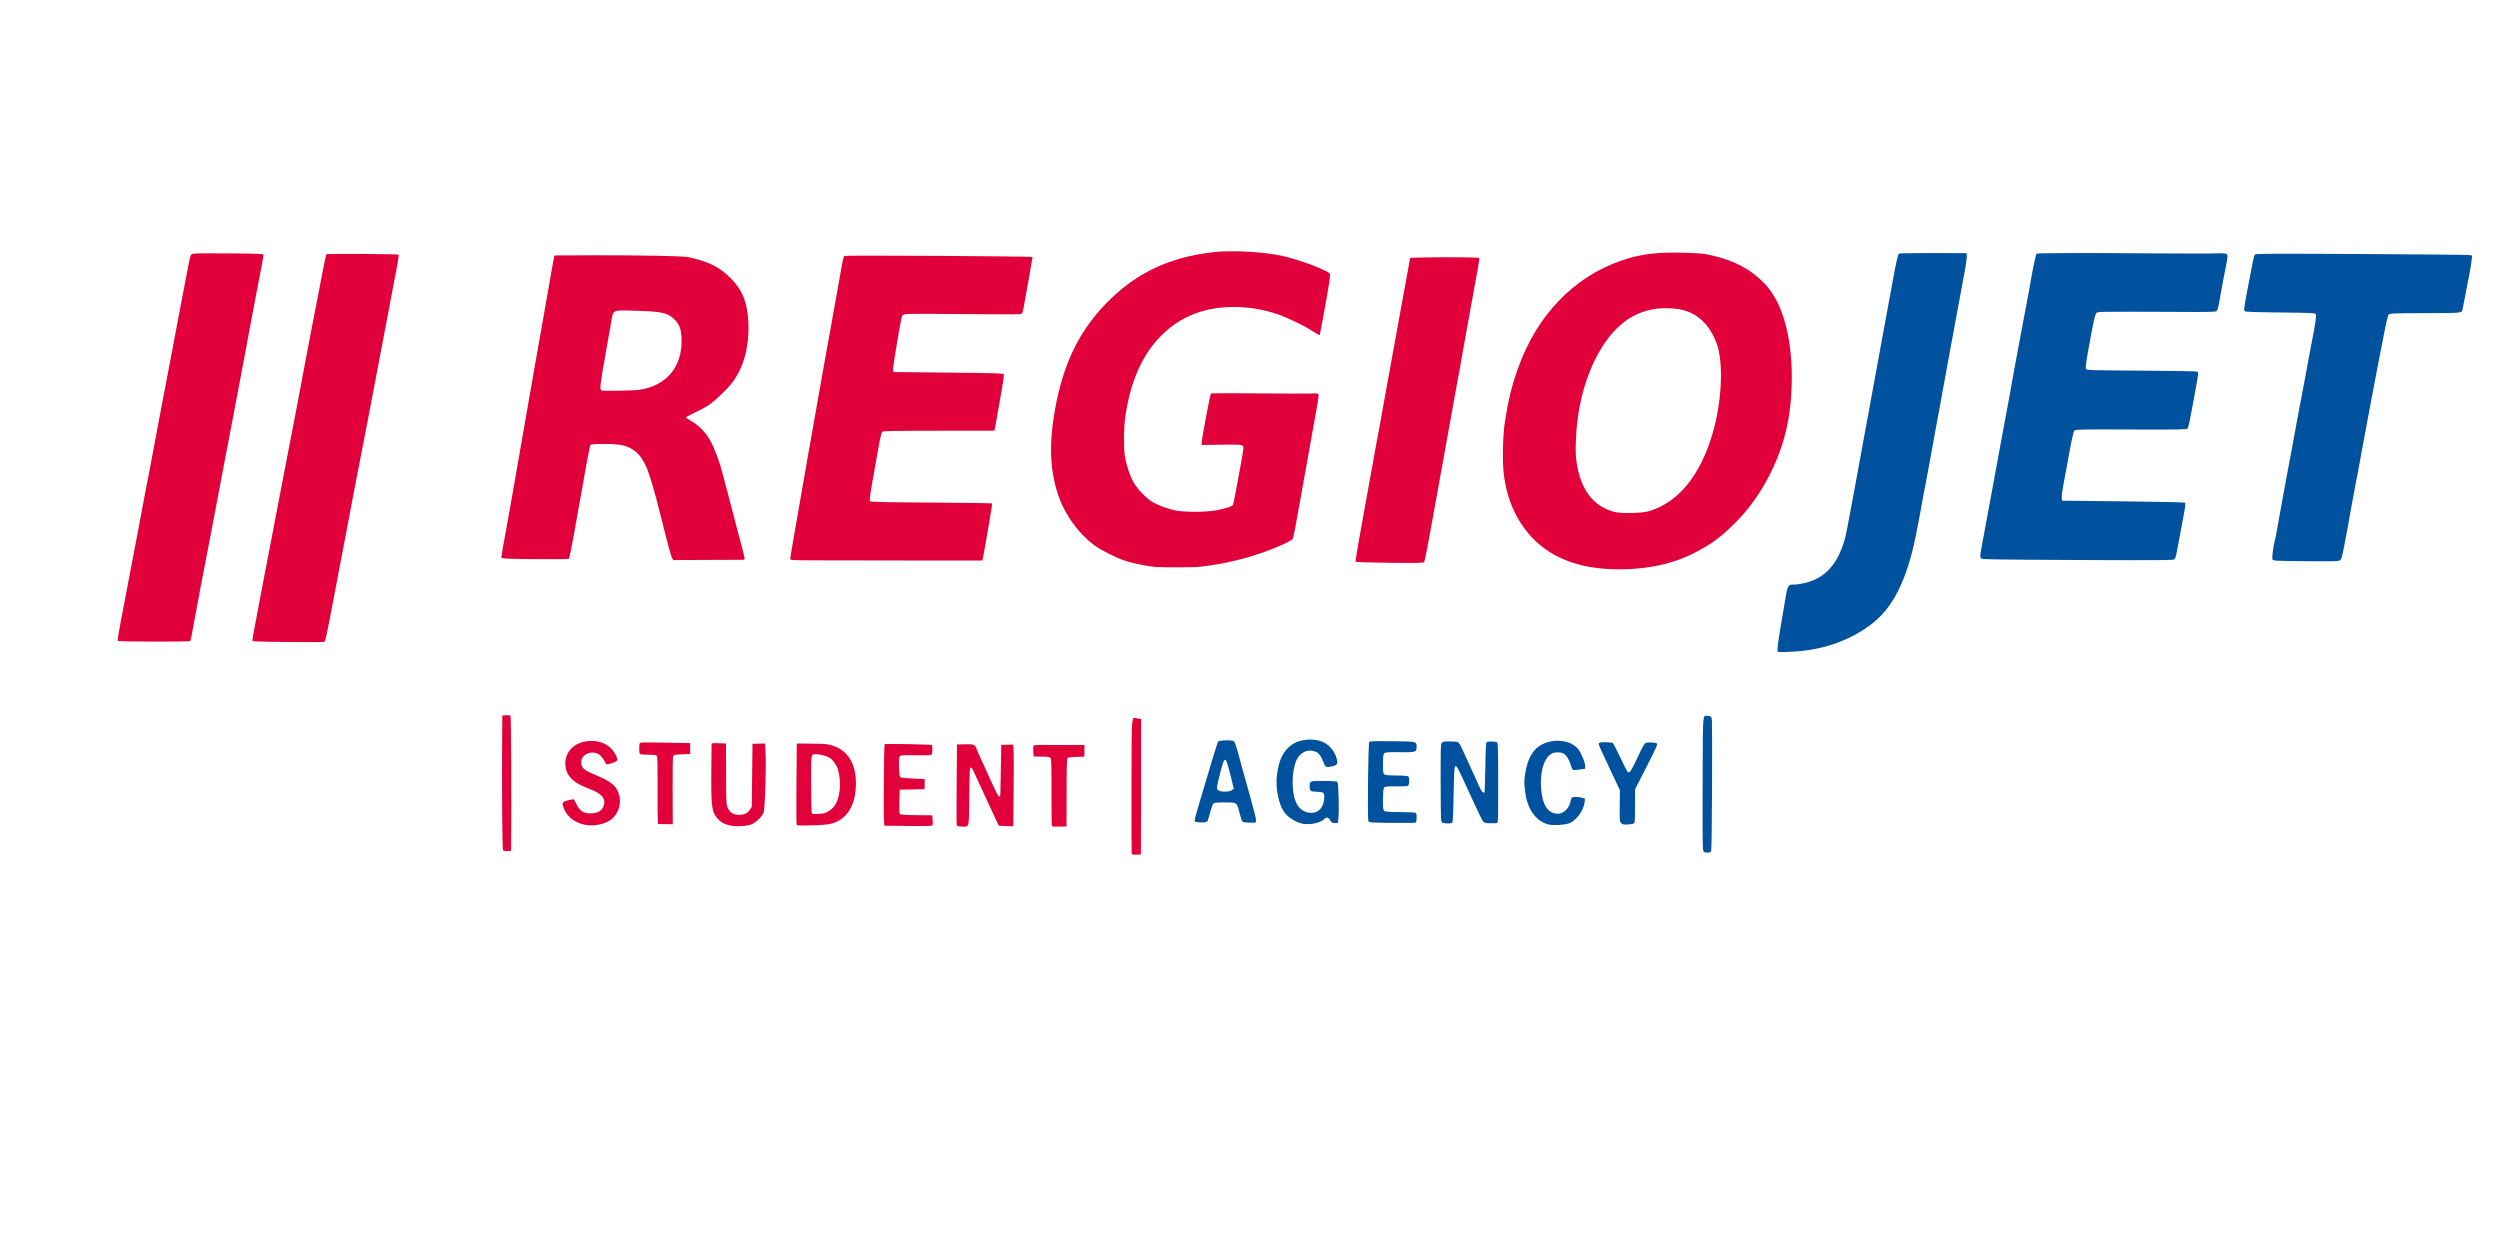
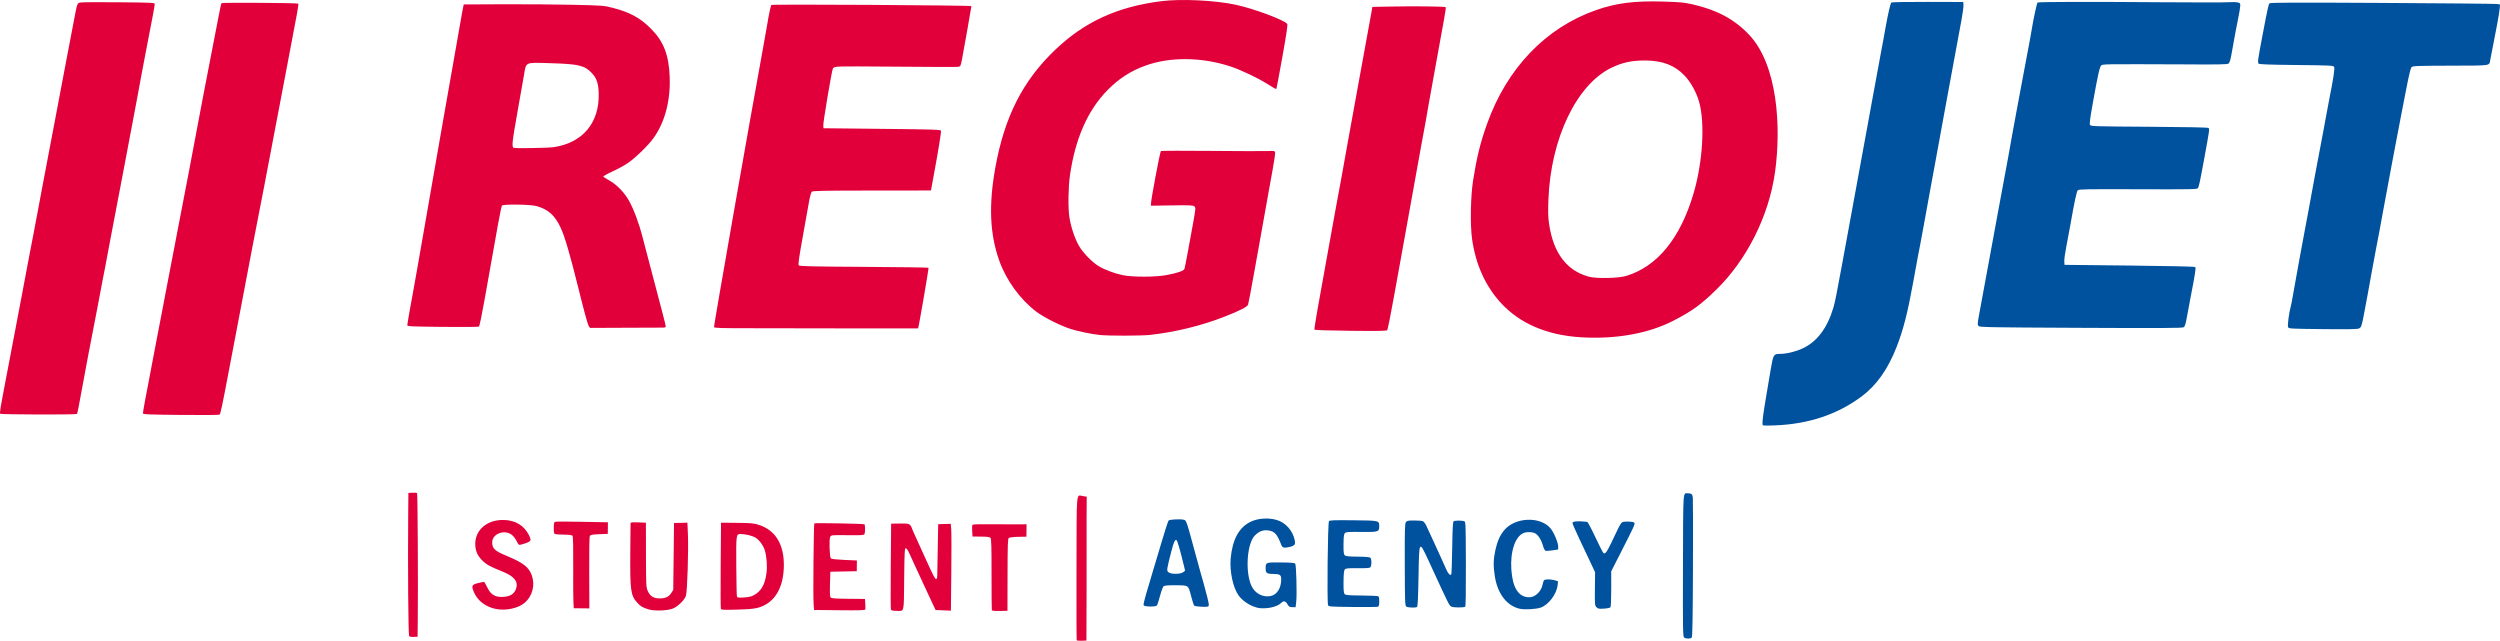
- <svg xmlns="http://www.w3.org/2000/svg" height="1585" width="3215">
+ <svg xmlns="http://www.w3.org/2000/svg" viewBox="151.44 323.13 3027.63 775.99">
  <path d="m646.927 1093.407c-1.031-1.277-1.669-84.08-1.132-146.819l.227-26.499 4.893-.258c2.691-.142 5.229.11 5.639.56.708.776 1.297 109.535.83 153.328l-.219 20.499-4.591.249c-2.873.156-4.986-.241-5.647-1.06zm808.447 5.123c-.252-.441-.364-39.776-.251-87.412.232-97.297-.576-88.413 7.926-87.156l4.47.661-.15 25.114c-.082 13.813-.082 26.465.001 28.116.083 1.651.07 29.552-.029 62.003l-.18 59.002-5.665.237c-3.115.13-5.87-.125-6.122-.565zm-703.027-37.837c-12.367-2.344-22.395-9.835-26.754-19.983-3.528-8.214-3.021-9.433 4.769-11.448 3.585-.927 6.883-1.563 7.328-1.412.445.151 2.213 3.205 3.928 6.787 3.938 8.225 8.845 11.432 17.471 11.416 9.359-.017 15.032-3.229 17.271-9.778 3.026-8.851-2.096-15.315-16.718-21.094-13.945-5.512-19.008-8.271-23.823-12.98-5.564-5.442-8.152-10.728-8.718-17.806-1.464-18.314 13.091-31.821 34.01-31.564 14.28.176 25.046 6.587 30.922 18.414 3.104 6.248 2.634 7.389-4.005 9.73-3.231 1.139-6.548 2.064-7.37 2.056-.822-.009-2.271-1.785-3.218-3.948-.947-2.162-3.217-5.411-5.043-7.219-8.227-8.146-24.461-3.152-24.859 7.649-.286 7.747 2.771 10.687 17.454 16.789 20.008 8.315 26.846 13.596 30.432 23.502 4.386 12.115.805 25.508-9.005 33.674-7.614 6.339-22.297 9.449-34.071 7.217zm184.915.524c-7.377-2.16-10.3-3.897-14.442-8.581-7.577-8.568-8.388-14.62-8.071-60.176.132-18.975.278-35.078.325-35.786.064-.973 2.336-1.193 9.332-.9l9.246.386.091 39.003c.087 37.362.181 39.203 2.215 43.749 2.756 6.159 6.967 8.843 13.998 8.923 7.135.076 11.446-1.86 14.385-6.479l2.444-3.839.468-40.497.468-40.497 8.112-.202 8.112-.202.574 13.395c.874 20.394-.728 70.329-2.412 75.168-1.959 5.63-10.369 13.616-16.575 15.74-6.877 2.354-21.541 2.767-28.271.796zm-91.386-8.631c-.239-3.931-.342-23.38-.229-43.219.136-23.836-.151-36.511-.847-37.368-.72-.887-3.994-1.329-10.349-1.396-5.112-.054-10.004-.38-10.87-.723-1.225-.485-1.559-2.152-1.502-7.497.067-6.299.262-6.918 2.329-7.398 1.241-.289 15.979-.253 32.751.08l30.495.605-.075 7-.075 7-10.294.39c-7.599.288-10.568.78-11.34 1.879-.703 1-.985 15.679-.862 44.743l.183 43.254-9.441-.101-9.441-.101zm178.561 7.621c-.345-.928-.436-24.725-.203-52.882l.424-51.194 19.499.209c17.389.186 20.265.459 26.577 2.518 19.99 6.52 30.404 23.811 29.986 49.787-.38 23.64-8.815 40.294-24.213 47.807-7.369 3.596-13.113 4.456-33.204 4.974-16.535.426-18.297.312-18.866-1.218zm39.282-15.901c9.185-4.648 14.064-12.819 15.904-26.638 1.152-8.651.459-19.304-1.79-27.502-1.567-5.714-6.481-12.746-10.904-15.605-3.849-2.487-11.992-4.587-18.095-4.665-5.982-.077-5.946-.322-5.711 38.292.118 19.332.453 35.993.746 37.026.475 1.678 1.347 1.838 8.18 1.503 5.055-.248 9.012-1.065 11.67-2.41zm73.041 10.276c-.745-9.797.058-96.761.9-97.585.767-.75 59.418.308 60.661 1.094.947.6 1.016 9.477.092 11.812-.54 1.363-3.296 1.547-20.48 1.363-19.419-.207-19.883-.164-21.054 1.97-1.5 2.732-.838 24.517.796 26.19.678.695 7.029 1.396 16.308 1.8l15.197.662-.069 6.5-.069 6.5-16.004.329-16.004.329-.436 14.861c-.296 10.108-.073 15.308.699 16.258.899 1.107 5.349 1.443 21.387 1.614l20.253.216.425 5.755c.234 3.165.208 6.315-.058 7-.372.959-7.55 1.169-31.236.917l-30.753-.328-.551-7.256zm93.619 6.671c-.324-.871-.394-24.611-.156-52.755l.433-51.17 10.383-.176c8.62-.146 10.698.115 12.234 1.536 1.018.941 1.847 2.05 1.843 2.464 0 .414 2.026 5.204 4.513 10.644 2.486 5.44 7.698 16.9 11.581 25.467 10.584 23.35 12.528 27.135 13.941 27.15.889.01 1.316-1.624 1.37-5.236.043-2.887.315-17.848.605-33.245l.526-27.996 7.604-.208 7.604-.208.569 6.796c.313 3.738.352 27.399.087 52.581l-.478 45.785-9.246-.386-9.246-.386-2.446-5.052c-1.345-2.779-4.613-9.789-7.262-15.578-2.649-5.789-8.09-17.536-12.091-26.105-4.002-8.568-8.523-18.404-10.047-21.858-1.657-3.755-3.392-6.287-4.314-6.296-1.361-.015-1.588 4.354-1.941 37.374-.452 42.382.48 38.614-9.524 38.508-4.497-.048-6.093-.45-6.538-1.648zm122.22.67c-.221-.711-.377-20.279-.348-43.485.041-32.573-.238-42.551-1.224-43.766-1.005-1.237-3.464-1.596-11.534-1.682l-10.257-.109-.405-6.255c-.222-3.44-.192-6.815.067-7.5.347-.917 4.325-1.209 15.114-1.108 8.053.075 22.743.12 32.644.098l18.001-.039-.08 7.5-.08 7.5-9.947.182c-5.784.106-10.55.673-11.39 1.355-1.222.993-1.457 7.836-1.533 44.698l-.089 43.525-9.269.189c-6.883.14-9.373-.144-9.67-1.103zm-1200.812-237.739c-.969-.99-.497-3.811 8.753-52.281 2.724-14.272 6.314-33.135 7.977-41.917 1.664-8.783 5.722-30.116 9.017-47.407 3.296-17.291 7.396-39.073 9.112-48.406 1.716-9.332 4.053-21.458 5.193-26.946s3.521-18.063 5.292-27.945c1.77-9.882 4.408-24.029 5.861-31.439 2.987-15.232 7.167-37.224 13.185-69.363 6.659-35.565 12.493-66.375 17.006-89.824 2.325-12.076 5.675-29.591 7.445-38.923 4.562-24.048 4.105-22.817 8.767-23.593 2.17-.362 23.182-.478 46.694-.259 40.07.373 42.747.508 42.723 2.148-.031 2.171-2.629 16.142-10.624 57.14-2.408 12.35-4.798 24.925-5.31 27.945-1.219 7.185-7.43 40.272-21.264 113.28-9.659 50.978-11.367 59.935-13.695 71.858-1.072 5.489-2.945 15.369-4.162 21.957-3.989 21.586-6.518 34.857-7.513 39.422-.538 2.469-1.724 8.757-2.635 13.973s-2.565 13.973-3.677 19.462c-4.563 22.532-18.62 96.721-23.355 123.258-.735 4.117-1.613 7.771-1.951 8.118-1.031 1.058-91.799.807-92.84-.257zm172.744-.582c.017-1.633 5.103-29.813 5.844-32.387.237-.823 2.143-10.928 4.235-22.456 2.092-11.528 4.993-26.783 6.446-33.9 1.453-7.117 4.265-21.713 6.247-32.435 1.983-10.723 5.025-26.681 6.761-35.463s6.783-35.055 11.214-58.384c4.432-23.329 8.495-44.437 9.03-46.906.535-2.469 3.169-16.167 5.854-30.439 2.685-14.272 7.476-39.648 10.647-56.39 3.171-16.742 6.483-34.258 7.359-38.924 1.986-10.573 11.708-60.762 13.726-70.858.823-4.116 2.77-14.221 4.327-22.455 1.557-8.234 3.12-15.279 3.475-15.657.83-.884 91.98-.325 92.856.57.785.802-.351 7.206-12.942 72.98-2.732 14.272-7.096 37.176-9.697 50.899-2.601 13.723-5.938 31.238-7.414 38.923-4.145 21.568-5.372 28.022-10.533 55.391-4.14 21.956-7.918 41.418-14.818 76.346-1.877 9.502-13.325 69.715-28.558 150.204-8.019 42.372-10.136 52.323-11.283 53.034-.714.443-21.885.592-47.046.332-40.696-.42-45.746-.644-45.731-2.025zm1158.577-94.807c-10.324-1.085-27.853-4.799-36.42-7.716-12.629-4.3-31.717-14.035-40.283-20.544-19.534-14.843-36.266-37.867-44.742-61.569-11.47-32.073-13.008-67.165-4.923-112.318 11.058-61.755 33.114-105.383 72.205-142.821 35.651-34.144 75.116-52.349 128.357-59.213 24.048-3.1 65.467-1.16 90.564 4.241 22.087 4.754 58.651 18.362 62.486 23.255.731.933-.958 12.396-5.856 39.739-3.785 21.136-7.065 38.612-7.288 38.837-.514.518-3.239-.955-11.344-6.132-10.652-6.803-31.834-16.857-43.905-20.84-35.05-11.564-73.435-11.968-103.425-1.087-17.853 6.477-32.113 15.696-45.811 29.619-24.055 24.448-39.204 58.907-45.575 103.669-2.014 14.153-2.327 39.009-.632 50.205 1.739 11.487 6.468 25.723 11.448 34.464 4.814 8.45 15.845 19.885 23.952 24.83 7.056 4.303 19.564 8.978 29.419 10.993 11.747 2.403 39.067 2.366 52.463-.072 12.961-2.358 21.35-5.222 22.087-7.539.683-2.146 5.915-29.855 10.375-54.944 3.399-19.123 3.414-19.334 1.483-20.842-1.67-1.304-5.585-1.467-27.207-1.138l-25.256.385.024-2.298c.046-5.223 10.979-63.243 12.04-63.908.634-.397 28.152-.475 61.151-.172 32.999.303 63.719.38 68.268.172 7.103-.325 8.359-.139 8.899 1.314.346.931-.925 10.049-2.824 20.261-1.899 10.213-4.338 23.735-5.419 30.049-1.082 6.314-3.928 22.259-6.326 35.435-2.397 13.175-7.276 40.35-10.84 60.388-3.565 20.038-6.866 37.427-7.337 38.643-1.038 2.681-10.313 7.375-29.064 14.708-27.511 10.76-59.919 18.658-89.738 21.868-11.008 1.185-49.984 1.233-61.004.075zm-838.422-11.744c.017-1.606 4.351-26.541 6.938-39.915.849-4.391 3.254-17.866 5.345-29.945 2.09-12.078 8.282-47.564 13.76-78.858 5.478-31.293 13.161-75.314 17.073-97.823s9.026-51.482 11.363-64.382c2.338-12.901 5.63-31.655 7.315-41.676 1.686-10.021 3.842-22.208 4.792-27.083l1.727-8.863 47.173-.217c25.945-.119 64.044.166 84.666.633 35.971.815 37.918.958 47.965 3.512 21.418 5.445 34.048 12.326 47.288 25.762 15.125 15.349 21.329 31.402 22.371 57.882 1.143 29.046-5.79 55.191-19.759 74.509-6.46 8.934-21.584 23.614-31.082 30.169-3.698 2.552-11.981 7.052-18.406 10-6.426 2.947-11.438 5.765-11.139 6.26.299.496 3.814 2.742 7.81 4.991 8.447 4.754 17.511 14.066 22.952 23.582 5.918 10.349 12.589 28.193 16.828 45.011 1.674 6.64 12.531 47.906 24.099 91.594 2.166 8.181 3.932 15.513 3.923 16.293-.009.879-1.06 1.409-2.765 1.395-1.512-.016-22.158.063-45.878.168l-43.128.192-1.509-2.424c-1.365-2.193-5.727-18.192-13.236-48.552-9.306-37.627-15.959-60.22-20.699-70.293-7.147-15.19-15.137-22.342-29.37-26.294-7.402-2.055-40.1-2.483-41.743-.546-1.029 1.213-4.434 19.619-21.345 115.378-3.163 17.908-5.878 30.712-6.609 31.166-.683.424-20.478.572-43.989.329-37.506-.387-42.746-.626-42.732-1.954zm177.311-215.709c35.337-5.217 55.738-29.825 54.495-65.734-.406-11.72-2.544-17.881-8.335-24.011-8.675-9.184-15.816-10.916-49.077-11.907-32.739-.976-30.23-2.1-33.167 14.865-1.141 6.588-4.718 26.878-7.951 45.087-6.425 36.196-6.989 41.87-4.228 42.556 3.218.799 41.675.117 48.262-.855zm1243.615 230.224c-41.066-2.597-73.732-16.696-96.654-41.717-18.649-20.357-30.42-46.494-34.756-77.18-2.425-17.16-1.816-51.7 1.255-71.139 4.463-28.251 8.729-45.521 16.89-68.374 24.084-67.441 71.023-116.441 131.993-137.787 24.439-8.556 46.426-11.371 80.911-10.356 21.226.624 25.668 1.046 36.17 3.435 29.238 6.65 50.332 17.95 67.938 36.394 35.022 36.689 39.234 111.948 31.811 166.167s-34.904 107.391-70.848 142.53c-19.238 18.807-29.565 26.292-52.593 38.119-30.164 15.492-70.028 22.571-112.115 19.909zm55.296-74.29c37.546-11.386 65.367-45.414 81.436-99.604 11.249-37.935 14.131-85.554 6.744-111.434-3.271-11.46-10.133-23.812-17.526-31.547-12.008-12.563-26.62-18.183-47.587-18.304-16.328-.094-27.857 2.407-41.328 8.965-41.964 20.431-73.103 85.585-75.964 158.946-.606 15.542-.439 21.684.824 30.304 5.147 35.118 21.464 56.567 48.453 63.688 9.147 2.414 35.612 1.816 44.947-1.014zm-1104.772 61.987c-.441-1.186 43.068-248.88 58.691-334.129 2.666-14.547 5.306-29.37 5.867-32.939 1.732-11.023 4.155-22.366 4.927-23.063 1.148-1.036 242.239.369 242.228 1.411-.012 1.116-8.864 51.298-11.257 63.818-1.674 8.757-1.863 9.151-4.631 9.674-1.587.3-33.477.237-70.866-.141-37.389-.377-70.735-.427-74.102-.112-4.939.463-6.29.977-6.995 2.663-1.5 3.587-11.824 65.066-11.522 68.614l.286 3.368 70.979.757c65.387.698 71.003.888 71.285 2.423.339 1.846-3.295 24.207-8.652 53.248l-3.498 18.964-71.46.067c-58.435.055-71.721.315-72.894 1.427-.788.748-2.283 6.209-3.321 12.136-1.038 5.927-4.515 25.364-7.725 43.193-4.453 24.727-5.57 32.747-4.711 33.805.944 1.162 13.782 1.465 78.834 1.863 42.739.261 77.985.759 78.325 1.106.489.499-11.929 72.672-12.638 73.451-.103.113-32.569.103-72.148-.022-39.579-.125-95.028-.215-123.219-.201-43.483.022-51.337-.188-51.782-1.385zm727.128 3.137c-.481-.797 5.233-34.024 14.268-82.969 1.773-9.607 4.901-26.899 6.949-38.428s4.204-23.431 4.789-26.45c2.481-12.804 10.682-57.834 13.726-75.358 1.812-10.431 3.757-21.211 4.324-23.955.976-4.725 13.546-73.758 16.54-90.829.77-4.392 2.654-14.723 4.186-22.957 1.532-8.234 3.374-18.34 4.093-22.458l1.308-7.486 19.465-.409c30.796-.648 68.795-.235 69.392.754.515.853-1.162 10.492-14.342 82.455-3.016 16.469-5.856 32.189-6.309 34.935-1.774 10.73-5.423 31.194-6.408 35.934-.57 2.744-2.95 15.769-5.287 28.945-2.337 13.176-8.522 47.537-13.743 76.358-5.221 28.821-12.693 70.144-16.605 91.828-3.912 21.684-7.577 39.984-8.144 40.665-.797.957-10.905 1.134-44.348.777-24.003-.256-43.555-.859-43.853-1.352z" fill="#e2003b" />
  <path d="m2191.034 1095.241c-1.527-1.163-1.646-8.385-1.427-87.109.26-93.458-.124-87.618 5.755-87.589 4.566.023 5.699 1.011 6.185 5.39.254 2.292.321 41.011.148 86.044-.232 60.558-.615 82.232-1.469 83.239-1.442 1.701-6.972 1.716-9.193.026zm-521.519-37.651c-6.954-2.608-13.892-7.698-17.947-13.168-6.827-9.208-11.157-29.434-9.684-45.236 2.158-23.153 10.249-37.724 24.661-44.415 8.743-4.059 20.751-4.846 30.774-2.018 10.887 3.072 19.575 12.735 22.105 24.588 1.069 5.007.001 6.569-5.449 7.97-6.855 1.762-9.42 1.332-10.614-1.778-5.309-13.827-8.207-17.021-16.409-18.081-5.91-.764-10.847 1.163-15.819 6.174-9.45 9.525-11.873 43.351-4.336 60.514 4.178 9.514 13.775 14.779 23.395 12.834 7.697-1.556 12.745-9.417 12.858-20.023.061-5.73-1.393-6.684-10.327-6.78-7.268-.078-8.589-1.176-8.526-7.091.074-6.898.342-6.997 18.486-6.803 11.871.127 16.613.519 17.333 1.435 1.289 1.639 2.244 37.497 1.228 46.114l-.783 6.643-3.917-.042c-3.417-.036-4.176-.492-5.945-3.564-2.291-3.979-4.839-4.521-7.602-1.618-3.293 3.459-11.109 6.098-19.197 6.481-6.307.298-8.779-.072-14.287-2.137zm-133.15-1.542c-.299-.805 1.114-6.978 3.139-13.717 2.026-6.739 4.99-16.74 6.588-22.223 4.051-13.907 11.341-38.284 12.521-41.869.541-1.644 2.392-7.691 4.114-13.436 1.721-5.746 3.529-10.838 4.017-11.315 1.221-1.195 13.108-1.929 17.409-1.074 4.178.83 3.364-1.4 14.687 40.256 5.816 21.398 8.206 29.996 10.176 36.611.904 3.035 2.858 10.406 4.342 16.381 2.289 9.217 2.481 11.008 1.265 11.816-1.762 1.171-15.665.359-16.987-.991-.527-.538-2.064-5.233-3.416-10.434-3.816-14.673-2.879-13.961-18.581-14.128-9.088-.097-13.806.248-14.935 1.091-.932.696-2.845 5.788-4.395 11.697-1.51 5.755-3.22 11.025-3.801 11.71-1.584 1.868-15.427 1.548-16.141-.373zm47.914-39.947 2.381-1.889-2.27-9.361c-3.755-15.48-6.913-26.351-7.967-27.422-1.747-1.774-3.596 2.113-6.539 13.748-5.581 22.06-5.67 22.674-3.603 24.786 2.664 2.721 14.626 2.812 17.998.137zm407.755 44.29c-15.747-3.536-26.963-18.143-30.309-39.473-1.983-12.641-1.801-20.332.754-31.87 2.365-10.681 5.636-17.915 10.906-24.119 13.209-15.552 43.513-16.623 55.785-1.972 4.128 4.928 9.376 17.414 9.325 22.186l-.037 3.423-6.938 1.07c-3.815.588-7.623.798-8.46.467-.838-.332-2.224-3.158-3.082-6.28-1.876-6.835-5.704-12.844-9.448-14.831-3.251-1.725-9.58-1.963-13.546-.508-10.361 3.8-16.706 22.235-15.238 44.273 1.481 22.241 8.653 33.5 21.474 33.709 7.244.118 14.788-6.947 16.343-15.305.408-2.196 1.195-4.55 1.748-5.232 1.232-1.518 7.91-1.531 13.118-.024l3.858 1.116-.503 4.712c-1.177 11.013-11.146 24.149-20.716 27.296-5.799 1.907-19.333 2.644-25.035 1.364zm-232.224-4.339c-1.45-2.78-.4-100.008 1.1-101.776.936-1.104 6.621-1.309 29.464-1.065 31.737.339 31.448.271 31.372 7.335-.072 6.747-.85 6.991-21.573 6.77-15.354-.164-18.616.058-19.944 1.359-1.265 1.238-1.614 3.966-1.714 13.411-.101 9.445.19 12.179 1.428 13.445 1.268 1.295 4.181 1.616 15.782 1.74 9.733.104 14.603.535 15.415 1.365.653.667 1.165 3.283 1.138 5.812s-.595 5.134-1.262 5.787c-.829.812-5.696 1.139-15.39 1.036-11.975-.128-14.393.103-15.567 1.49-1.023 1.208-1.427 5.123-1.531 14.832-.104 9.711.217 13.631 1.214 14.858 1.172 1.442 3.893 1.694 20.15 1.867 10.337.11 19.503.481 20.37.824 1.185.469 1.56 2.056 1.514 6.41-.046 4.353-.455 5.932-1.65 6.376-.874.325-14.585.451-30.47.282-27.014-.288-28.944-.428-29.846-2.157zm94.641 1.598c-1.457-1.133-1.643-6.513-1.757-50.772-.111-43.234.066-49.752 1.399-51.459 1.294-1.657 2.799-1.953 9.879-1.944 4.594.006 9.315.352 10.491.769 1.295.459 3.194 3.064 4.813 6.601 1.47 3.213 4.867 10.591 7.549 16.395 7.734 16.741 12.915 28.153 15.826 34.855 2.494 5.744 4.873 8.292 6.371 6.824.337-.331.838-14.798 1.112-32.15.397-25.115.774-31.719 1.846-32.383 1.524-.944 9.277-1.04 12.44-.155 2.08.582 2.095.92 2.275 51.638.122 34.574-.155 51.381-.858 52.069-.571.559-4.547.92-8.834.802-6.781-.187-8.052-.515-9.771-2.523-1.087-1.27-5.665-10.441-10.174-20.381-4.509-9.94-11.664-25.454-15.9-34.475-11.276-24.016-11.018-24.456-11.821 20.157-.49 27.218-.948 36.118-1.892 36.703-1.979 1.228-11.201.821-12.993-.572zm230.39.833c-2.005-2.048-2.093-3.086-1.888-22.264l.215-20.116-5.273-11.19c-2.9-6.154-9.061-19.209-13.691-29.011-4.63-9.802-8.411-18.485-8.403-19.295.024-2.245 6.07-2.754 17.786-1.498.697.074 5.157 8.436 9.909 18.582 4.753 10.145 9.18 18.787 9.839 19.204 2.654 1.679 4.091-.702 16.958-28.087 2.138-4.551 4.678-8.687 5.644-9.19 2.636-1.375 13.46-1.013 14.681.491 1.223 1.506.361 3.415-16.274 36.06l-11.658 22.877.043 21.002c.024 11.551-.372 21.616-.878 22.367-.573.85-3.564 1.526-7.915 1.791-6.178.376-7.238.175-9.096-1.722zm201.099-221.587c-.299-4.372.879-12.964 5.534-40.349 1.073-6.314 3.085-18.218 4.471-26.453 2.912-17.309 3.591-18.463 10.806-18.387 7.904.083 19.313-2.672 28.066-6.777 17.198-8.065 29.628-24.592 36.878-49.033 2.033-6.852 4.192-17.569 10.557-52.39 1.756-9.607 4.606-25.102 6.334-34.434s3.868-21.01 4.756-25.951c3.392-18.868 6.063-33.414 8.524-46.412 1.403-7.41 3.742-20.211 5.199-28.446 1.457-8.235 3.812-21.036 5.233-28.446s3.348-17.965 4.282-23.456 2.161-12.228 2.726-14.972c.566-2.744 2.73-14.422 4.809-25.95 2.08-11.528 4.505-24.778 5.39-29.444.885-4.666 2.033-10.729 2.552-13.474.519-2.745 1.692-9.257 2.607-14.473 3.008-17.146 6.166-30.934 7.295-31.85.617-.501 20.194-.844 44.105-.773l42.995.128.267 3.679c.147 2.023-.975 10.337-2.492 18.474-1.517 8.138-3.958 21.308-5.423 29.268-1.465 7.96-3.581 19.413-4.702 25.451-1.121 6.038-3.936 21.309-6.257 33.935-2.32 12.626-5.458 29.693-6.974 37.928-1.515 8.234-4.67 25.527-7.011 38.427-2.341 12.901-5.442 29.744-6.891 37.429-1.449 7.685-4.54 24.692-6.869 37.794-2.329 13.102-4.902 27.025-5.717 30.941-1.429 6.86-2.697 13.668-8.578 46.046-6.844 37.68-11.915 57.413-20.246 78.779-10.278 26.359-24.165 46.015-41.886 59.285-29.579 22.15-64.718 33.861-105.954 35.311-13.55.476-14.263.407-14.387-1.406zm261.513-119.029c-1.185-1.459-1.134-3.07.36-11.386 3.205-17.837 11.255-61.469 13.388-72.566 2.002-10.418 5.105-27.266 11.213-60.884 1.496-8.235 3.912-21.259 5.368-28.944 3.851-20.32 7.502-40.349 10.643-58.39.813-4.667 2.922-16.12 4.687-25.451 1.765-9.332 5.115-27.297 7.445-39.923 4.038-21.884 5.402-29.128 9.115-48.406.899-4.666 2.085-11.403 2.636-14.973 1.548-10.022 5.885-29.917 6.695-30.711.929-.911 60.734-1.063 151.567-.384 39.324.294 74.935.288 79.135-.013 4.2-.301 9.262-.224 11.249.17 3.271.65 3.609 1.025 3.578 3.965-.019 1.786-1.222 9.065-2.674 16.177-2.52 12.345-3.745 18.899-7.903 42.275-1.343 7.548-2.354 10.743-3.708 11.711-1.5 1.073-12.25 1.256-55.419.944-29.457-.213-54.459-.299-55.56-.191s-10.804.146-21.561.085c-14.414-.081-20.034.229-21.364 1.18-2.043 1.461-4.071 10.465-10.664 47.345-3.149 17.616-3.891 23.644-3.074 24.969 1.008 1.635 5.553 1.774 71.466 2.18 46.046.284 70.89.787 71.837 1.454 1.598 1.126 1.662.674-5.85 41.569-4.334 23.597-5.611 29.425-6.884 31.428-.822 1.294-10.338 1.456-72.45 1.227-61.795-.227-71.703-.061-72.975 1.222-1.407 1.419-4.135 14.154-9.083 42.406-1.25 7.137-3.453 18.946-4.895 26.241-1.442 7.295-2.505 15.16-2.362 17.476l.261 4.211 78.695.84c51.147.546 79.033 1.193 79.659 1.85.97 1.016-.248 8.876-5.721 36.941-1.392 7.136-3.402 17.864-4.467 23.84-1.524 8.549-2.368 11.135-3.958 12.128-1.599.998-27.546 1.139-124.533.674-114.175-.547-122.607-.702-123.893-2.286zm375.012 1.566c-.959-1.839.992-17.241 3.183-25.127.533-1.919 1.69-7.757 2.57-12.973.88-5.216 2.605-14.873 3.832-21.46 1.228-6.587 3.136-17.143 4.242-23.456 1.105-6.314 3.725-20.461 5.822-31.44 2.097-10.978 4.249-22.431 4.781-25.45 2.97-16.848 14.211-77.014 18.649-99.807.801-4.117 2.202-11.752 3.112-16.968.91-5.216 2.554-13.974 3.652-19.462 5.181-25.896 6.894-37.455 5.807-39.208-.999-1.612-4.464-1.78-45.655-2.22-32.948-.351-44.881-.787-45.751-1.67-1.323-1.343-.873-4.67 4.361-32.274 6.587-34.739 7.617-39.46 8.876-40.706 1.044-1.034 27.659-1.14 136.214-.547 74.204.406 136.713.991 138.91 1.301l3.994.564-.303 4.476c-.166 2.462-1.529 10.988-3.028 18.948-2.88 15.29-7.279 38.05-8.487 43.912-1.481 7.186 2.442 6.632-48.174 6.799-42.838.141-45.906.269-47.339 1.976-.903 1.076-3.4 11.636-6.08 25.711-2.502 13.137-5.471 28.376-6.598 33.864-1.873 9.121-18.082 95.249-21.693 115.275-3.677 20.389-4.984 27.377-7.932 42.418-1.722 8.782-4.313 22.705-5.758 30.94-1.446 8.235-3.387 19.015-4.315 23.955-.928 4.94-2.858 15.27-4.29 22.956-3.399 18.248-3.874 19.732-6.768 21.164-1.82.901-12.951 1.101-43.656.784-39.01-.402-41.264-.524-42.178-2.276z" fill="#00519e" />
</svg>
